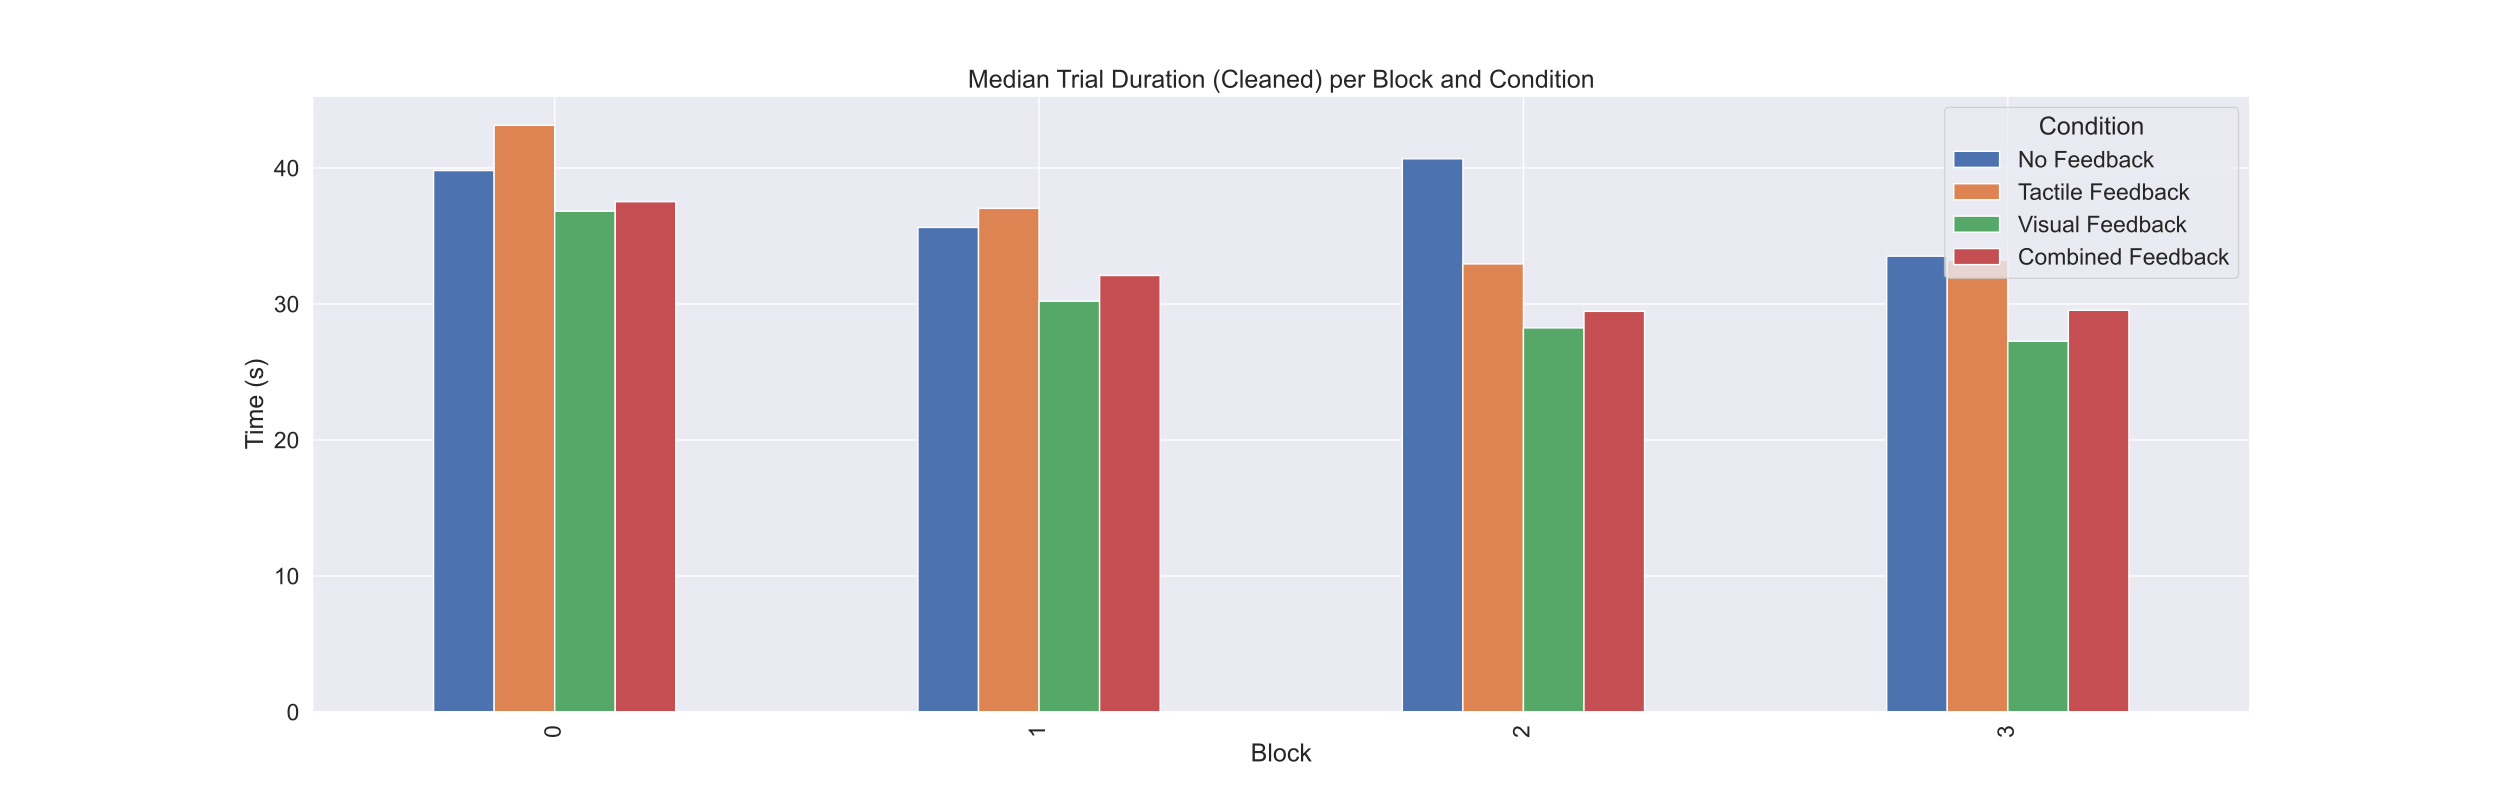
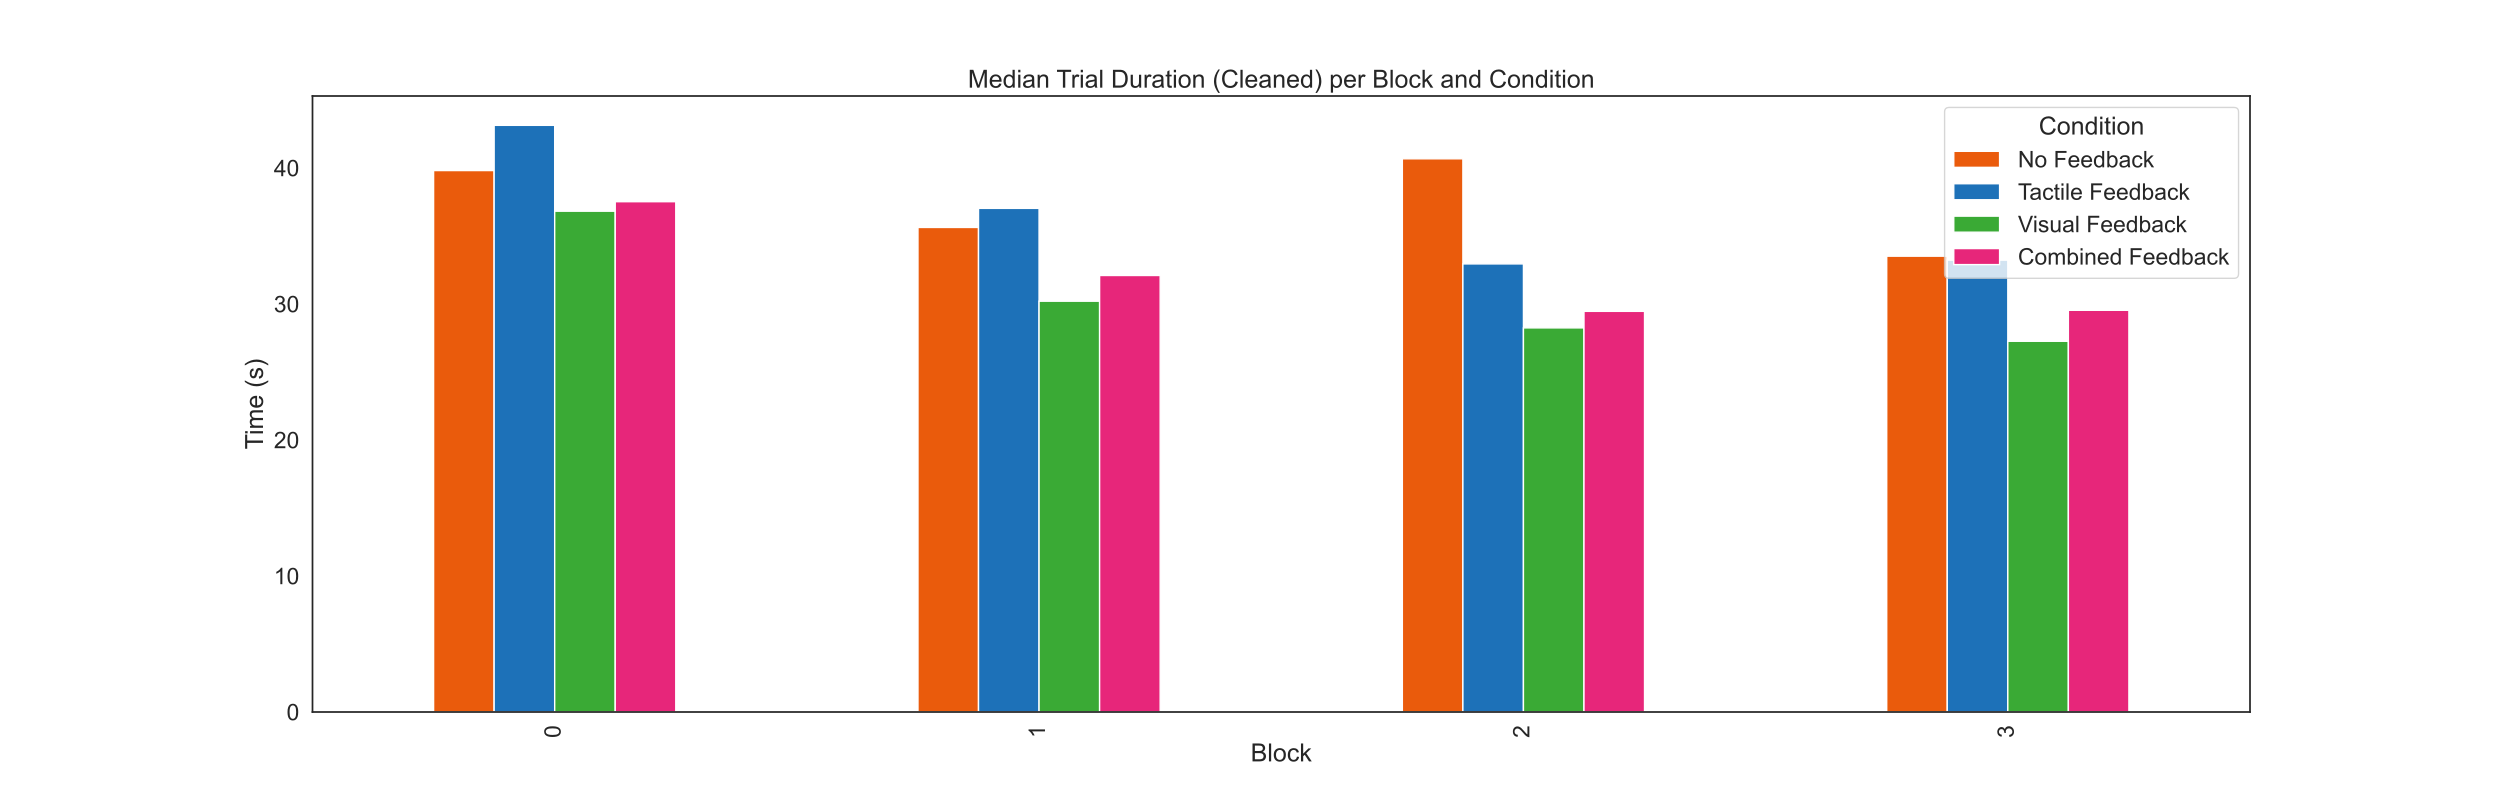
<svg xmlns="http://www.w3.org/2000/svg" xmlns:xlink="http://www.w3.org/1999/xlink" width="1800pt" height="576pt" viewBox="0 0 1800 576" version="1.1">
  <defs>
    <style type="text/css">*{stroke-linejoin: round; stroke-linecap: butt}</style>
  </defs>
  <g id="figure_1">
    <g id="patch_1">
      <path d="M 0 576  L 1800 576  L 1800 0  L 0 0  z " style="fill: #ffffff" />
    </g>
    <g id="axes_1">
      <g id="patch_2">
-         <path d="M 225 512.64  L 1620 512.64  L 1620 69.12  L 225 69.12  z " style="fill: #eaeaf2" />
+         <path d="M 225 512.64  L 1620 512.64  L 1620 69.12  L 225 69.12  z " style="fill: #ffffff" />
      </g>
      <g id="matplotlib.axis_1">
        <g id="xtick_1">
-           <g id="line2d_1">
-             <path d="M 399.375 512.64  L 399.375 69.12  " clip-path="url(#p9d2d73a699)" style="fill: none; stroke: #ffffff; stroke-linecap: round" />
-           </g>
          <g id="text_1">
            <g style="fill: #262626" transform="translate(403.6405 531.3155) rotate(-90) scale(0.165 -0.165)">
              <defs>
                <path id="ArialMT-30" d="M 266 2259  Q 266 3072 433 3567  Q 600 4063 929 4331  Q 1259 4600 1759 4600  Q 2128 4600 2406 4451  Q 2684 4303 2865 4023  Q 3047 3744 3150 3342  Q 3253 2941 3253 2259  Q 3253 1453 3087 958  Q 2922 463 2592 192  Q 2263 -78 1759 -78  Q 1097 -78 719 397  Q 266 969 266 2259  z M 844 2259  Q 844 1131 1108 757  Q 1372 384 1759 384  Q 2147 384 2411 759  Q 2675 1134 2675 2259  Q 2675 3391 2411 3762  Q 2147 4134 1753 4134  Q 1366 4134 1134 3806  Q 844 3388 844 2259  z " transform="scale(0.015625)" />
              </defs>
              <use xlink:href="#ArialMT-30" />
            </g>
          </g>
        </g>
        <g id="xtick_2">
-           <g id="line2d_2">
-             <path d="M 748.125 512.64  L 748.125 69.12  " clip-path="url(#p9d2d73a699)" style="fill: none; stroke: #ffffff; stroke-linecap: round" />
-           </g>
          <g id="text_2">
            <g style="fill: #262626" transform="translate(752.3905 531.3155) rotate(-90) scale(0.165 -0.165)">
              <defs>
                <path id="ArialMT-31" d="M 2384 0  L 1822 0  L 1822 3584  Q 1619 3391 1289 3197  Q 959 3003 697 2906  L 697 3450  Q 1169 3672 1522 3987  Q 1875 4303 2022 4600  L 2384 4600  L 2384 0  z " transform="scale(0.015625)" />
              </defs>
              <use xlink:href="#ArialMT-31" />
            </g>
          </g>
        </g>
        <g id="xtick_3">
-           <g id="line2d_3">
-             <path d="M 1096.875 512.64  L 1096.875 69.12  " clip-path="url(#p9d2d73a699)" style="fill: none; stroke: #ffffff; stroke-linecap: round" />
-           </g>
          <g id="text_3">
            <g style="fill: #262626" transform="translate(1101.141 531.3155) rotate(-90) scale(0.165 -0.165)">
              <defs>
                <path id="ArialMT-32" d="M 3222 541  L 3222 0  L 194 0  Q 188 203 259 391  Q 375 700 629 1000  Q 884 1300 1366 1694  Q 2113 2306 2375 2664  Q 2638 3022 2638 3341  Q 2638 3675 2398 3904  Q 2159 4134 1775 4134  Q 1369 4134 1125 3890  Q 881 3647 878 3216  L 300 3275  Q 359 3922 746 4261  Q 1134 4600 1788 4600  Q 2447 4600 2831 4234  Q 3216 3869 3216 3328  Q 3216 3053 3103 2787  Q 2991 2522 2730 2228  Q 2469 1934 1863 1422  Q 1356 997 1212 845  Q 1069 694 975 541  L 3222 541  z " transform="scale(0.015625)" />
              </defs>
              <use xlink:href="#ArialMT-32" />
            </g>
          </g>
        </g>
        <g id="xtick_4">
-           <g id="line2d_4">
-             <path d="M 1445.625 512.64  L 1445.625 69.12  " clip-path="url(#p9d2d73a699)" style="fill: none; stroke: #ffffff; stroke-linecap: round" />
-           </g>
          <g id="text_4">
            <g style="fill: #262626" transform="translate(1449.891 531.3155) rotate(-90) scale(0.165 -0.165)">
              <defs>
                <path id="ArialMT-33" d="M 269 1209  L 831 1284  Q 928 806 1161 595  Q 1394 384 1728 384  Q 2125 384 2398 659  Q 2672 934 2672 1341  Q 2672 1728 2419 1979  Q 2166 2231 1775 2231  Q 1616 2231 1378 2169  L 1441 2663  Q 1497 2656 1531 2656  Q 1891 2656 2178 2843  Q 2466 3031 2466 3422  Q 2466 3731 2256 3934  Q 2047 4138 1716 4138  Q 1388 4138 1169 3931  Q 950 3725 888 3313  L 325 3413  Q 428 3978 793 4289  Q 1159 4600 1703 4600  Q 2078 4600 2393 4439  Q 2709 4278 2876 4000  Q 3044 3722 3044 3409  Q 3044 3113 2884 2869  Q 2725 2625 2413 2481  Q 2819 2388 3044 2092  Q 3269 1797 3269 1353  Q 3269 753 2831 336  Q 2394 -81 1725 -81  Q 1122 -81 723 278  Q 325 638 269 1209  z " transform="scale(0.015625)" />
              </defs>
              <use xlink:href="#ArialMT-33" />
            </g>
          </g>
        </g>
        <g id="text_5">
          <g style="fill: #262626" transform="translate(900.4922 548.1996) scale(0.18 -0.18)">
            <defs>
              <path id="ArialMT-42" d="M 469 0  L 469 4581  L 2188 4581  Q 2713 4581 3030 4442  Q 3347 4303 3526 4014  Q 3706 3725 3706 3409  Q 3706 3116 3547 2856  Q 3388 2597 3066 2438  Q 3481 2316 3704 2022  Q 3928 1728 3928 1328  Q 3928 1006 3792 729  Q 3656 453 3456 303  Q 3256 153 2954 76  Q 2653 0 2216 0  L 469 0  z M 1075 2656  L 2066 2656  Q 2469 2656 2644 2709  Q 2875 2778 2992 2937  Q 3109 3097 3109 3338  Q 3109 3566 3000 3739  Q 2891 3913 2687 3977  Q 2484 4041 1991 4041  L 1075 4041  L 1075 2656  z M 1075 541  L 2216 541  Q 2509 541 2628 563  Q 2838 600 2978 687  Q 3119 775 3209 942  Q 3300 1109 3300 1328  Q 3300 1584 3169 1773  Q 3038 1963 2805 2039  Q 2572 2116 2134 2116  L 1075 2116  L 1075 541  z " transform="scale(0.015625)" />
              <path id="ArialMT-6c" d="M 409 0  L 409 4581  L 972 4581  L 972 0  L 409 0  z " transform="scale(0.015625)" />
              <path id="ArialMT-6f" d="M 213 1659  Q 213 2581 725 3025  Q 1153 3394 1769 3394  Q 2453 3394 2887 2945  Q 3322 2497 3322 1706  Q 3322 1066 3130 698  Q 2938 331 2570 128  Q 2203 -75 1769 -75  Q 1072 -75 642 372  Q 213 819 213 1659  z M 791 1659  Q 791 1022 1069 705  Q 1347 388 1769 388  Q 2188 388 2466 706  Q 2744 1025 2744 1678  Q 2744 2294 2464 2611  Q 2184 2928 1769 2928  Q 1347 2928 1069 2612  Q 791 2297 791 1659  z " transform="scale(0.015625)" />
              <path id="ArialMT-63" d="M 2588 1216  L 3141 1144  Q 3050 572 2676 248  Q 2303 -75 1759 -75  Q 1078 -75 664 370  Q 250 816 250 1647  Q 250 2184 428 2587  Q 606 2991 970 3192  Q 1334 3394 1763 3394  Q 2303 3394 2647 3120  Q 2991 2847 3088 2344  L 2541 2259  Q 2463 2594 2264 2762  Q 2066 2931 1784 2931  Q 1359 2931 1093 2626  Q 828 2322 828 1663  Q 828 994 1084 691  Q 1341 388 1753 388  Q 2084 388 2306 591  Q 2528 794 2588 1216  z " transform="scale(0.015625)" />
              <path id="ArialMT-6b" d="M 425 0  L 425 4581  L 988 4581  L 988 1969  L 2319 3319  L 3047 3319  L 1778 2088  L 3175 0  L 2481 0  L 1384 1697  L 988 1316  L 988 0  L 425 0  z " transform="scale(0.015625)" />
            </defs>
            <use xlink:href="#ArialMT-42" />
            <use xlink:href="#ArialMT-6c" x="66.699" />
            <use xlink:href="#ArialMT-6f" x="88.916" />
            <use xlink:href="#ArialMT-63" x="144.531" />
            <use xlink:href="#ArialMT-6b" x="194.531" />
          </g>
        </g>
      </g>
      <g id="matplotlib.axis_2">
        <g id="ytick_1">
-           <g id="line2d_5">
-             <path d="M 225 512.64  L 1620 512.64  " clip-path="url(#p9d2d73a699)" style="fill: none; stroke: #ffffff; stroke-linecap: round" />
-           </g>
          <g id="text_6">
            <g style="fill: #262626" transform="translate(206.3245 518.5452) scale(0.165 -0.165)">
              <use xlink:href="#ArialMT-30" />
            </g>
          </g>
        </g>
        <g id="ytick_2">
-           <g id="line2d_6">
-             <path d="M 225 414.717  L 1620 414.717  " clip-path="url(#p9d2d73a699)" style="fill: none; stroke: #ffffff; stroke-linecap: round" />
-           </g>
          <g id="text_7">
            <g style="fill: #262626" transform="translate(197.1489 420.6225) scale(0.165 -0.165)">
              <use xlink:href="#ArialMT-31" />
              <use xlink:href="#ArialMT-30" x="55.615" />
            </g>
          </g>
        </g>
        <g id="ytick_3">
-           <g id="line2d_7">
-             <path d="M 225 316.795  L 1620 316.795  " clip-path="url(#p9d2d73a699)" style="fill: none; stroke: #ffffff; stroke-linecap: round" />
-           </g>
          <g id="text_8">
            <g style="fill: #262626" transform="translate(197.1489 322.6999) scale(0.165 -0.165)">
              <use xlink:href="#ArialMT-32" />
              <use xlink:href="#ArialMT-30" x="55.615" />
            </g>
          </g>
        </g>
        <g id="ytick_4">
-           <g id="line2d_8">
-             <path d="M 225 218.872  L 1620 218.872  " clip-path="url(#p9d2d73a699)" style="fill: none; stroke: #ffffff; stroke-linecap: round" />
-           </g>
          <g id="text_9">
            <g style="fill: #262626" transform="translate(197.1489 224.7773) scale(0.165 -0.165)">
              <use xlink:href="#ArialMT-33" />
              <use xlink:href="#ArialMT-30" x="55.615" />
            </g>
          </g>
        </g>
        <g id="ytick_5">
-           <g id="line2d_9">
-             <path d="M 225 120.949  L 1620 120.949  " clip-path="url(#p9d2d73a699)" style="fill: none; stroke: #ffffff; stroke-linecap: round" />
-           </g>
          <g id="text_10">
            <g style="fill: #262626" transform="translate(197.1489 126.8546) scale(0.165 -0.165)">
              <defs>
                <path id="ArialMT-34" d="M 2069 0  L 2069 1097  L 81 1097  L 81 1613  L 2172 4581  L 2631 4581  L 2631 1613  L 3250 1613  L 3250 1097  L 2631 1097  L 2631 0  L 2069 0  z M 2069 1613  L 2069 3678  L 634 1613  L 2069 1613  z " transform="scale(0.015625)" />
              </defs>
              <use xlink:href="#ArialMT-34" />
              <use xlink:href="#ArialMT-30" x="55.615" />
            </g>
          </g>
        </g>
        <g id="text_11">
          <g style="fill: #262626" transform="translate(189.3605 323.5345) rotate(-90) scale(0.18 -0.18)">
            <defs>
              <path id="ArialMT-54" d="M 1659 0  L 1659 4041  L 150 4041  L 150 4581  L 3781 4581  L 3781 4041  L 2266 4041  L 2266 0  L 1659 0  z " transform="scale(0.015625)" />
              <path id="ArialMT-69" d="M 425 3934  L 425 4581  L 988 4581  L 988 3934  L 425 3934  z M 425 0  L 425 3319  L 988 3319  L 988 0  L 425 0  z " transform="scale(0.015625)" />
              <path id="ArialMT-6d" d="M 422 0  L 422 3319  L 925 3319  L 925 2853  Q 1081 3097 1340 3245  Q 1600 3394 1931 3394  Q 2300 3394 2536 3241  Q 2772 3088 2869 2813  Q 3263 3394 3894 3394  Q 4388 3394 4653 3120  Q 4919 2847 4919 2278  L 4919 0  L 4359 0  L 4359 2091  Q 4359 2428 4304 2576  Q 4250 2725 4106 2815  Q 3963 2906 3769 2906  Q 3419 2906 3187 2673  Q 2956 2441 2956 1928  L 2956 0  L 2394 0  L 2394 2156  Q 2394 2531 2256 2718  Q 2119 2906 1806 2906  Q 1569 2906 1367 2781  Q 1166 2656 1075 2415  Q 984 2175 984 1722  L 984 0  L 422 0  z " transform="scale(0.015625)" />
              <path id="ArialMT-65" d="M 2694 1069  L 3275 997  Q 3138 488 2766 206  Q 2394 -75 1816 -75  Q 1088 -75 661 373  Q 234 822 234 1631  Q 234 2469 665 2931  Q 1097 3394 1784 3394  Q 2450 3394 2872 2941  Q 3294 2488 3294 1666  Q 3294 1616 3291 1516  L 816 1516  Q 847 969 1125 678  Q 1403 388 1819 388  Q 2128 388 2347 550  Q 2566 713 2694 1069  z M 847 1978  L 2700 1978  Q 2663 2397 2488 2606  Q 2219 2931 1791 2931  Q 1403 2931 1139 2672  Q 875 2413 847 1978  z " transform="scale(0.015625)" />
              <path id="ArialMT-20" transform="scale(0.015625)" />
              <path id="ArialMT-28" d="M 1497 -1347  Q 1031 -759 709 28  Q 388 816 388 1659  Q 388 2403 628 3084  Q 909 3875 1497 4659  L 1900 4659  Q 1522 4009 1400 3731  Q 1209 3300 1100 2831  Q 966 2247 966 1656  Q 966 153 1900 -1347  L 1497 -1347  z " transform="scale(0.015625)" />
              <path id="ArialMT-73" d="M 197 991  L 753 1078  Q 800 744 1014 566  Q 1228 388 1613 388  Q 2000 388 2187 545  Q 2375 703 2375 916  Q 2375 1106 2209 1216  Q 2094 1291 1634 1406  Q 1016 1563 777 1677  Q 538 1791 414 1992  Q 291 2194 291 2438  Q 291 2659 392 2848  Q 494 3038 669 3163  Q 800 3259 1026 3326  Q 1253 3394 1513 3394  Q 1903 3394 2198 3281  Q 2494 3169 2634 2976  Q 2775 2784 2828 2463  L 2278 2388  Q 2241 2644 2061 2787  Q 1881 2931 1553 2931  Q 1166 2931 1000 2803  Q 834 2675 834 2503  Q 834 2394 903 2306  Q 972 2216 1119 2156  Q 1203 2125 1616 2013  Q 2213 1853 2448 1751  Q 2684 1650 2818 1456  Q 2953 1263 2953 975  Q 2953 694 2789 445  Q 2625 197 2315 61  Q 2006 -75 1616 -75  Q 969 -75 630 194  Q 291 463 197 991  z " transform="scale(0.015625)" />
              <path id="ArialMT-29" d="M 791 -1347  L 388 -1347  Q 1322 153 1322 1656  Q 1322 2244 1188 2822  Q 1081 3291 891 3722  Q 769 4003 388 4659  L 791 4659  Q 1378 3875 1659 3084  Q 1900 2403 1900 1659  Q 1900 816 1576 28  Q 1253 -759 791 -1347  z " transform="scale(0.015625)" />
            </defs>
            <use xlink:href="#ArialMT-54" />
            <use xlink:href="#ArialMT-69" x="57.334" />
            <use xlink:href="#ArialMT-6d" x="79.551" />
            <use xlink:href="#ArialMT-65" x="162.852" />
            <use xlink:href="#ArialMT-20" x="218.467" />
            <use xlink:href="#ArialMT-28" x="246.25" />
            <use xlink:href="#ArialMT-73" x="279.551" />
            <use xlink:href="#ArialMT-29" x="329.551" />
          </g>
        </g>
      </g>
      <g id="patch_3">
-         <path d="M 312.188 512.64  L 355.781 512.64  L 355.781 122.808  L 312.188 122.808  z " clip-path="url(#p9d2d73a699)" style="fill: #4c72b0; stroke: #ffffff; stroke-linejoin: miter" />
+         <path d="M 312.188 512.64  L 355.781 512.64  L 355.781 122.808  L 312.188 122.808  z " clip-path="url(#p2ad952f6a9)" style="fill: #ea5b0c; stroke: #ffffff; stroke-linejoin: miter" />
      </g>
      <g id="patch_4">
-         <path d="M 660.938 512.64  L 704.531 512.64  L 704.531 163.766  L 660.938 163.766  z " clip-path="url(#p9d2d73a699)" style="fill: #4c72b0; stroke: #ffffff; stroke-linejoin: miter" />
+         <path d="M 660.938 512.64  L 704.531 512.64  L 704.531 163.766  L 660.938 163.766  z " clip-path="url(#p2ad952f6a9)" style="fill: #ea5b0c; stroke: #ffffff; stroke-linejoin: miter" />
      </g>
      <g id="patch_5">
-         <path d="M 1009.688 512.64  L 1053.281 512.64  L 1053.281 114.34  L 1009.688 114.34  z " clip-path="url(#p9d2d73a699)" style="fill: #4c72b0; stroke: #ffffff; stroke-linejoin: miter" />
+         <path d="M 1009.688 512.64  L 1053.281 512.64  L 1053.281 114.34  L 1009.688 114.34  z " clip-path="url(#p2ad952f6a9)" style="fill: #ea5b0c; stroke: #ffffff; stroke-linejoin: miter" />
      </g>
      <g id="patch_6">
-         <path d="M 1358.438 512.64  L 1402.031 512.64  L 1402.031 184.451  L 1358.438 184.451  z " clip-path="url(#p9d2d73a699)" style="fill: #4c72b0; stroke: #ffffff; stroke-linejoin: miter" />
+         <path d="M 1358.438 512.64  L 1402.031 512.64  L 1402.031 184.451  L 1358.438 184.451  z " clip-path="url(#p2ad952f6a9)" style="fill: #ea5b0c; stroke: #ffffff; stroke-linejoin: miter" />
      </g>
      <g id="patch_7">
-         <path d="M 355.781 512.64  L 399.375 512.64  L 399.375 90.24  L 355.781 90.24  z " clip-path="url(#p9d2d73a699)" style="fill: #dd8452; stroke: #ffffff; stroke-linejoin: miter" />
+         <path d="M 355.781 512.64  L 399.375 512.64  L 399.375 90.24  L 355.781 90.24  z " clip-path="url(#p2ad952f6a9)" style="fill: #1d71b8; stroke: #ffffff; stroke-linejoin: miter" />
      </g>
      <g id="patch_8">
-         <path d="M 704.531 512.64  L 748.125 512.64  L 748.125 150.023  L 704.531 150.023  z " clip-path="url(#p9d2d73a699)" style="fill: #dd8452; stroke: #ffffff; stroke-linejoin: miter" />
+         <path d="M 704.531 512.64  L 748.125 512.64  L 748.125 150.023  L 704.531 150.023  z " clip-path="url(#p2ad952f6a9)" style="fill: #1d71b8; stroke: #ffffff; stroke-linejoin: miter" />
      </g>
      <g id="patch_9">
-         <path d="M 1053.281 512.64  L 1096.875 512.64  L 1096.875 190.02  L 1053.281 190.02  z " clip-path="url(#p9d2d73a699)" style="fill: #dd8452; stroke: #ffffff; stroke-linejoin: miter" />
+         <path d="M 1053.281 512.64  L 1096.875 512.64  L 1096.875 190.02  L 1053.281 190.02  z " clip-path="url(#p2ad952f6a9)" style="fill: #1d71b8; stroke: #ffffff; stroke-linejoin: miter" />
      </g>
      <g id="patch_10">
-         <path d="M 1402.031 512.64  L 1445.625 512.64  L 1445.625 187.298  L 1402.031 187.298  z " clip-path="url(#p9d2d73a699)" style="fill: #dd8452; stroke: #ffffff; stroke-linejoin: miter" />
+         <path d="M 1402.031 512.64  L 1445.625 512.64  L 1445.625 187.298  L 1402.031 187.298  z " clip-path="url(#p2ad952f6a9)" style="fill: #1d71b8; stroke: #ffffff; stroke-linejoin: miter" />
      </g>
      <g id="patch_11">
-         <path d="M 399.375 512.64  L 442.969 512.64  L 442.969 152.069  L 399.375 152.069  z " clip-path="url(#p9d2d73a699)" style="fill: #55a868; stroke: #ffffff; stroke-linejoin: miter" />
+         <path d="M 399.375 512.64  L 442.969 512.64  L 442.969 152.069  L 399.375 152.069  z " clip-path="url(#p2ad952f6a9)" style="fill: #3aaa35; stroke: #ffffff; stroke-linejoin: miter" />
      </g>
      <g id="patch_12">
-         <path d="M 748.125 512.64  L 791.719 512.64  L 791.719 216.871  L 748.125 216.871  z " clip-path="url(#p9d2d73a699)" style="fill: #55a868; stroke: #ffffff; stroke-linejoin: miter" />
+         <path d="M 748.125 512.64  L 791.719 512.64  L 791.719 216.871  L 748.125 216.871  z " clip-path="url(#p2ad952f6a9)" style="fill: #3aaa35; stroke: #ffffff; stroke-linejoin: miter" />
      </g>
      <g id="patch_13">
-         <path d="M 1096.875 512.64  L 1140.469 512.64  L 1140.469 236.083  L 1096.875 236.083  z " clip-path="url(#p9d2d73a699)" style="fill: #55a868; stroke: #ffffff; stroke-linejoin: miter" />
+         <path d="M 1096.875 512.64  L 1140.469 512.64  L 1140.469 236.083  L 1096.875 236.083  z " clip-path="url(#p2ad952f6a9)" style="fill: #3aaa35; stroke: #ffffff; stroke-linejoin: miter" />
      </g>
      <g id="patch_14">
-         <path d="M 1445.625 512.64  L 1489.219 512.64  L 1489.219 245.719  L 1445.625 245.719  z " clip-path="url(#p9d2d73a699)" style="fill: #55a868; stroke: #ffffff; stroke-linejoin: miter" />
+         <path d="M 1445.625 512.64  L 1489.219 512.64  L 1489.219 245.719  L 1445.625 245.719  z " clip-path="url(#p2ad952f6a9)" style="fill: #3aaa35; stroke: #ffffff; stroke-linejoin: miter" />
      </g>
      <g id="patch_15">
-         <path d="M 442.969 512.64  L 486.562 512.64  L 486.562 145.224  L 442.969 145.224  z " clip-path="url(#p9d2d73a699)" style="fill: #c44e52; stroke: #ffffff; stroke-linejoin: miter" />
+         <path d="M 442.969 512.64  L 486.562 512.64  L 486.562 145.224  L 442.969 145.224  z " clip-path="url(#p2ad952f6a9)" style="fill: #e7267a; stroke: #ffffff; stroke-linejoin: miter" />
      </g>
      <g id="patch_16">
-         <path d="M 791.719 512.64  L 835.312 512.64  L 835.312 198.353  L 791.719 198.353  z " clip-path="url(#p9d2d73a699)" style="fill: #c44e52; stroke: #ffffff; stroke-linejoin: miter" />
+         <path d="M 791.719 512.64  L 835.312 512.64  L 835.312 198.353  L 791.719 198.353  z " clip-path="url(#p2ad952f6a9)" style="fill: #e7267a; stroke: #ffffff; stroke-linejoin: miter" />
      </g>
      <g id="patch_17">
-         <path d="M 1140.469 512.64  L 1184.062 512.64  L 1184.062 224.165  L 1140.469 224.165  z " clip-path="url(#p9d2d73a699)" style="fill: #c44e52; stroke: #ffffff; stroke-linejoin: miter" />
+         <path d="M 1140.469 512.64  L 1184.062 512.64  L 1184.062 224.165  L 1140.469 224.165  z " clip-path="url(#p2ad952f6a9)" style="fill: #e7267a; stroke: #ffffff; stroke-linejoin: miter" />
      </g>
      <g id="patch_18">
-         <path d="M 1489.219 512.64  L 1532.812 512.64  L 1532.812 223.419  L 1489.219 223.419  z " clip-path="url(#p9d2d73a699)" style="fill: #c44e52; stroke: #ffffff; stroke-linejoin: miter" />
+         <path d="M 1489.219 512.64  L 1532.812 512.64  L 1532.812 223.419  L 1489.219 223.419  z " clip-path="url(#p2ad952f6a9)" style="fill: #e7267a; stroke: #ffffff; stroke-linejoin: miter" />
      </g>
      <g id="patch_19">
-         <path d="M 225 512.64  L 225 69.12  " style="fill: none; stroke: #ffffff; stroke-width: 1.25; stroke-linejoin: miter; stroke-linecap: square" />
+         <path d="M 225 512.64  L 225 69.12  " style="fill: none; stroke: #262626; stroke-width: 1.25; stroke-linejoin: miter; stroke-linecap: square" />
      </g>
      <g id="patch_20">
-         <path d="M 1620 512.64  L 1620 69.12  " style="fill: none; stroke: #ffffff; stroke-width: 1.25; stroke-linejoin: miter; stroke-linecap: square" />
+         <path d="M 1620 512.64  L 1620 69.12  " style="fill: none; stroke: #262626; stroke-width: 1.25; stroke-linejoin: miter; stroke-linecap: square" />
      </g>
      <g id="patch_21">
-         <path d="M 225 512.64  L 1620 512.64  " style="fill: none; stroke: #ffffff; stroke-width: 1.25; stroke-linejoin: miter; stroke-linecap: square" />
+         <path d="M 225 512.64  L 1620 512.64  " style="fill: none; stroke: #262626; stroke-width: 1.25; stroke-linejoin: miter; stroke-linecap: square" />
      </g>
      <g id="patch_22">
-         <path d="M 225 69.12  L 1620 69.12  " style="fill: none; stroke: #ffffff; stroke-width: 1.25; stroke-linejoin: miter; stroke-linecap: square" />
+         <path d="M 225 69.12  L 1620 69.12  " style="fill: none; stroke: #262626; stroke-width: 1.25; stroke-linejoin: miter; stroke-linecap: square" />
      </g>
      <g id="text_12">
        <g style="fill: #262626" transform="translate(696.8939 63.12) scale(0.18 -0.18)">
          <defs>
            <path id="ArialMT-4d" d="M 475 0  L 475 4581  L 1388 4581  L 2472 1338  Q 2622 884 2691 659  Q 2769 909 2934 1394  L 4031 4581  L 4847 4581  L 4847 0  L 4263 0  L 4263 3834  L 2931 0  L 2384 0  L 1059 3900  L 1059 0  L 475 0  z " transform="scale(0.015625)" />
            <path id="ArialMT-64" d="M 2575 0  L 2575 419  Q 2259 -75 1647 -75  Q 1250 -75 917 144  Q 584 363 401 755  Q 219 1147 219 1656  Q 219 2153 384 2558  Q 550 2963 881 3178  Q 1213 3394 1622 3394  Q 1922 3394 2156 3267  Q 2391 3141 2538 2938  L 2538 4581  L 3097 4581  L 3097 0  L 2575 0  z M 797 1656  Q 797 1019 1065 703  Q 1334 388 1700 388  Q 2069 388 2326 689  Q 2584 991 2584 1609  Q 2584 2291 2321 2609  Q 2059 2928 1675 2928  Q 1300 2928 1048 2622  Q 797 2316 797 1656  z " transform="scale(0.015625)" />
            <path id="ArialMT-61" d="M 2588 409  Q 2275 144 1986 34  Q 1697 -75 1366 -75  Q 819 -75 525 192  Q 231 459 231 875  Q 231 1119 342 1320  Q 453 1522 633 1644  Q 813 1766 1038 1828  Q 1203 1872 1538 1913  Q 2219 1994 2541 2106  Q 2544 2222 2544 2253  Q 2544 2597 2384 2738  Q 2169 2928 1744 2928  Q 1347 2928 1158 2789  Q 969 2650 878 2297  L 328 2372  Q 403 2725 575 2942  Q 747 3159 1072 3276  Q 1397 3394 1825 3394  Q 2250 3394 2515 3294  Q 2781 3194 2906 3042  Q 3031 2891 3081 2659  Q 3109 2516 3109 2141  L 3109 1391  Q 3109 606 3145 398  Q 3181 191 3288 0  L 2700 0  Q 2613 175 2588 409  z M 2541 1666  Q 2234 1541 1622 1453  Q 1275 1403 1131 1340  Q 988 1278 909 1158  Q 831 1038 831 891  Q 831 666 1001 516  Q 1172 366 1500 366  Q 1825 366 2078 508  Q 2331 650 2450 897  Q 2541 1088 2541 1459  L 2541 1666  z " transform="scale(0.015625)" />
            <path id="ArialMT-6e" d="M 422 0  L 422 3319  L 928 3319  L 928 2847  Q 1294 3394 1984 3394  Q 2284 3394 2536 3286  Q 2788 3178 2913 3003  Q 3038 2828 3088 2588  Q 3119 2431 3119 2041  L 3119 0  L 2556 0  L 2556 2019  Q 2556 2363 2490 2533  Q 2425 2703 2258 2804  Q 2091 2906 1866 2906  Q 1506 2906 1245 2678  Q 984 2450 984 1813  L 984 0  L 422 0  z " transform="scale(0.015625)" />
            <path id="ArialMT-72" d="M 416 0  L 416 3319  L 922 3319  L 922 2816  Q 1116 3169 1280 3281  Q 1444 3394 1641 3394  Q 1925 3394 2219 3213  L 2025 2691  Q 1819 2813 1613 2813  Q 1428 2813 1281 2702  Q 1134 2591 1072 2394  Q 978 2094 978 1738  L 978 0  L 416 0  z " transform="scale(0.015625)" />
            <path id="ArialMT-44" d="M 494 0  L 494 4581  L 2072 4581  Q 2606 4581 2888 4516  Q 3281 4425 3559 4188  Q 3922 3881 4101 3404  Q 4281 2928 4281 2316  Q 4281 1794 4159 1391  Q 4038 988 3847 723  Q 3656 459 3429 307  Q 3203 156 2883 78  Q 2563 0 2147 0  L 494 0  z M 1100 541  L 2078 541  Q 2531 541 2789 625  Q 3047 709 3200 863  Q 3416 1078 3536 1442  Q 3656 1806 3656 2325  Q 3656 3044 3420 3430  Q 3184 3816 2847 3947  Q 2603 4041 2063 4041  L 1100 4041  L 1100 541  z " transform="scale(0.015625)" />
            <path id="ArialMT-75" d="M 2597 0  L 2597 488  Q 2209 -75 1544 -75  Q 1250 -75 995 37  Q 741 150 617 320  Q 494 491 444 738  Q 409 903 409 1263  L 409 3319  L 972 3319  L 972 1478  Q 972 1038 1006 884  Q 1059 663 1231 536  Q 1403 409 1656 409  Q 1909 409 2131 539  Q 2353 669 2445 892  Q 2538 1116 2538 1541  L 2538 3319  L 3100 3319  L 3100 0  L 2597 0  z " transform="scale(0.015625)" />
            <path id="ArialMT-74" d="M 1650 503  L 1731 6  Q 1494 -44 1306 -44  Q 1000 -44 831 53  Q 663 150 594 308  Q 525 466 525 972  L 525 2881  L 113 2881  L 113 3319  L 525 3319  L 525 4141  L 1084 4478  L 1084 3319  L 1650 3319  L 1650 2881  L 1084 2881  L 1084 941  Q 1084 700 1114 631  Q 1144 563 1211 522  Q 1278 481 1403 481  Q 1497 481 1650 503  z " transform="scale(0.015625)" />
            <path id="ArialMT-43" d="M 3763 1606  L 4369 1453  Q 4178 706 3683 314  Q 3188 -78 2472 -78  Q 1731 -78 1267 223  Q 803 525 561 1097  Q 319 1669 319 2325  Q 319 3041 592 3573  Q 866 4106 1370 4382  Q 1875 4659 2481 4659  Q 3169 4659 3637 4309  Q 4106 3959 4291 3325  L 3694 3184  Q 3534 3684 3231 3912  Q 2928 4141 2469 4141  Q 1941 4141 1586 3887  Q 1231 3634 1087 3207  Q 944 2781 944 2328  Q 944 1744 1114 1308  Q 1284 872 1643 656  Q 2003 441 2422 441  Q 2931 441 3284 734  Q 3638 1028 3763 1606  z " transform="scale(0.015625)" />
            <path id="ArialMT-70" d="M 422 -1272  L 422 3319  L 934 3319  L 934 2888  Q 1116 3141 1344 3267  Q 1572 3394 1897 3394  Q 2322 3394 2647 3175  Q 2972 2956 3137 2557  Q 3303 2159 3303 1684  Q 3303 1175 3120 767  Q 2938 359 2589 142  Q 2241 -75 1856 -75  Q 1575 -75 1351 44  Q 1128 163 984 344  L 984 -1272  L 422 -1272  z M 931 1641  Q 931 1000 1190 694  Q 1450 388 1819 388  Q 2194 388 2461 705  Q 2728 1022 2728 1688  Q 2728 2322 2467 2637  Q 2206 2953 1844 2953  Q 1484 2953 1207 2617  Q 931 2281 931 1641  z " transform="scale(0.015625)" />
          </defs>
          <use xlink:href="#ArialMT-4d" />
          <use xlink:href="#ArialMT-65" x="83.301" />
          <use xlink:href="#ArialMT-64" x="138.916" />
          <use xlink:href="#ArialMT-69" x="194.531" />
          <use xlink:href="#ArialMT-61" x="216.748" />
          <use xlink:href="#ArialMT-6e" x="272.363" />
          <use xlink:href="#ArialMT-20" x="327.979" />
          <use xlink:href="#ArialMT-54" x="354.012" />
          <use xlink:href="#ArialMT-72" x="411.346" />
          <use xlink:href="#ArialMT-69" x="444.646" />
          <use xlink:href="#ArialMT-61" x="466.863" />
          <use xlink:href="#ArialMT-6c" x="522.479" />
          <use xlink:href="#ArialMT-20" x="544.695" />
          <use xlink:href="#ArialMT-44" x="572.479" />
          <use xlink:href="#ArialMT-75" x="644.695" />
          <use xlink:href="#ArialMT-72" x="700.311" />
          <use xlink:href="#ArialMT-61" x="733.611" />
          <use xlink:href="#ArialMT-74" x="789.227" />
          <use xlink:href="#ArialMT-69" x="817.01" />
          <use xlink:href="#ArialMT-6f" x="839.227" />
          <use xlink:href="#ArialMT-6e" x="894.842" />
          <use xlink:href="#ArialMT-20" x="950.457" />
          <use xlink:href="#ArialMT-28" x="978.24" />
          <use xlink:href="#ArialMT-43" x="1011.541" />
          <use xlink:href="#ArialMT-6c" x="1083.758" />
          <use xlink:href="#ArialMT-65" x="1105.975" />
          <use xlink:href="#ArialMT-61" x="1161.59" />
          <use xlink:href="#ArialMT-6e" x="1217.205" />
          <use xlink:href="#ArialMT-65" x="1272.82" />
          <use xlink:href="#ArialMT-64" x="1328.436" />
          <use xlink:href="#ArialMT-29" x="1384.051" />
          <use xlink:href="#ArialMT-20" x="1417.352" />
          <use xlink:href="#ArialMT-70" x="1445.135" />
          <use xlink:href="#ArialMT-65" x="1500.75" />
          <use xlink:href="#ArialMT-72" x="1556.365" />
          <use xlink:href="#ArialMT-20" x="1589.666" />
          <use xlink:href="#ArialMT-42" x="1617.449" />
          <use xlink:href="#ArialMT-6c" x="1684.148" />
          <use xlink:href="#ArialMT-6f" x="1706.365" />
          <use xlink:href="#ArialMT-63" x="1761.98" />
          <use xlink:href="#ArialMT-6b" x="1811.98" />
          <use xlink:href="#ArialMT-20" x="1861.98" />
          <use xlink:href="#ArialMT-61" x="1889.764" />
          <use xlink:href="#ArialMT-6e" x="1945.379" />
          <use xlink:href="#ArialMT-64" x="2000.994" />
          <use xlink:href="#ArialMT-20" x="2056.609" />
          <use xlink:href="#ArialMT-43" x="2084.393" />
          <use xlink:href="#ArialMT-6f" x="2156.609" />
          <use xlink:href="#ArialMT-6e" x="2212.225" />
          <use xlink:href="#ArialMT-64" x="2267.84" />
          <use xlink:href="#ArialMT-69" x="2323.455" />
          <use xlink:href="#ArialMT-74" x="2345.672" />
          <use xlink:href="#ArialMT-69" x="2373.455" />
          <use xlink:href="#ArialMT-6f" x="2395.672" />
          <use xlink:href="#ArialMT-6e" x="2451.287" />
        </g>
      </g>
      <g id="legend_1">
        <g id="patch_23">
-           <path d="M 1403.407 200.391  L 1608.45 200.391  Q 1611.75 200.391 1611.75 197.091  L 1611.75 80.67  Q 1611.75 77.37 1608.45 77.37  L 1403.407 77.37  Q 1400.107 77.37 1400.107 80.67  L 1400.107 197.091  Q 1400.107 200.391 1403.407 200.391  z " style="fill: #eaeaf2; opacity: 0.8; stroke: #cccccc; stroke-linejoin: miter" />
+           <path d="M 1403.407 200.391  L 1608.45 200.391  Q 1611.75 200.391 1611.75 197.091  L 1611.75 80.67  Q 1611.75 77.37 1608.45 77.37  L 1403.407 77.37  Q 1400.107 77.37 1400.107 80.67  L 1400.107 197.091  Q 1400.107 200.391 1403.407 200.391  z " style="fill: #ffffff; opacity: 0.8; stroke: #cccccc; stroke-linejoin: miter" />
        </g>
        <g id="text_13">
          <g style="fill: #262626" transform="translate(1467.905 96.85406) scale(0.18 -0.18)">
            <use xlink:href="#ArialMT-43" />
            <use xlink:href="#ArialMT-6f" x="72.217" />
            <use xlink:href="#ArialMT-6e" x="127.832" />
            <use xlink:href="#ArialMT-64" x="183.447" />
            <use xlink:href="#ArialMT-69" x="239.062" />
            <use xlink:href="#ArialMT-74" x="261.279" />
            <use xlink:href="#ArialMT-69" x="289.062" />
            <use xlink:href="#ArialMT-6f" x="311.279" />
            <use xlink:href="#ArialMT-6e" x="366.895" />
          </g>
        </g>
        <g id="patch_24">
-           <path d="M 1406.707 120.492  L 1439.707 120.492  L 1439.707 108.942  L 1406.707 108.942  z " style="fill: #4c72b0; stroke: #ffffff; stroke-linejoin: miter" />
+           <path d="M 1406.707 120.492  L 1439.707 120.492  L 1439.707 108.942  L 1406.707 108.942  z " style="fill: #ea5b0c; stroke: #ffffff; stroke-linejoin: miter" />
        </g>
        <g id="text_14">
          <g style="fill: #262626" transform="translate(1452.907 120.492) scale(0.165 -0.165)">
            <defs>
              <path id="ArialMT-4e" d="M 488 0  L 488 4581  L 1109 4581  L 3516 984  L 3516 4581  L 4097 4581  L 4097 0  L 3475 0  L 1069 3600  L 1069 0  L 488 0  z " transform="scale(0.015625)" />
              <path id="ArialMT-46" d="M 525 0  L 525 4581  L 3616 4581  L 3616 4041  L 1131 4041  L 1131 2622  L 3281 2622  L 3281 2081  L 1131 2081  L 1131 0  L 525 0  z " transform="scale(0.015625)" />
              <path id="ArialMT-62" d="M 941 0  L 419 0  L 419 4581  L 981 4581  L 981 2947  Q 1338 3394 1891 3394  Q 2197 3394 2470 3270  Q 2744 3147 2920 2923  Q 3097 2700 3197 2384  Q 3297 2069 3297 1709  Q 3297 856 2875 390  Q 2453 -75 1863 -75  Q 1275 -75 941 416  L 941 0  z M 934 1684  Q 934 1088 1097 822  Q 1363 388 1816 388  Q 2184 388 2453 708  Q 2722 1028 2722 1663  Q 2722 2313 2464 2622  Q 2206 2931 1841 2931  Q 1472 2931 1203 2611  Q 934 2291 934 1684  z " transform="scale(0.015625)" />
            </defs>
            <use xlink:href="#ArialMT-4e" />
            <use xlink:href="#ArialMT-6f" x="72.217" />
            <use xlink:href="#ArialMT-20" x="127.832" />
            <use xlink:href="#ArialMT-46" x="155.615" />
            <use xlink:href="#ArialMT-65" x="216.699" />
            <use xlink:href="#ArialMT-65" x="272.314" />
            <use xlink:href="#ArialMT-64" x="327.93" />
            <use xlink:href="#ArialMT-62" x="383.545" />
            <use xlink:href="#ArialMT-61" x="439.16" />
            <use xlink:href="#ArialMT-63" x="494.775" />
            <use xlink:href="#ArialMT-6b" x="544.775" />
          </g>
        </g>
        <g id="patch_25">
-           <path d="M 1406.707 143.832  L 1439.707 143.832  L 1439.707 132.282  L 1406.707 132.282  z " style="fill: #dd8452; stroke: #ffffff; stroke-linejoin: miter" />
+           <path d="M 1406.707 143.832  L 1439.707 143.832  L 1439.707 132.282  L 1406.707 132.282  z " style="fill: #1d71b8; stroke: #ffffff; stroke-linejoin: miter" />
        </g>
        <g id="text_15">
          <g style="fill: #262626" transform="translate(1452.907 143.8317) scale(0.165 -0.165)">
            <use xlink:href="#ArialMT-54" />
            <use xlink:href="#ArialMT-61" x="49.959" />
            <use xlink:href="#ArialMT-63" x="105.574" />
            <use xlink:href="#ArialMT-74" x="155.574" />
            <use xlink:href="#ArialMT-69" x="183.357" />
            <use xlink:href="#ArialMT-6c" x="205.574" />
            <use xlink:href="#ArialMT-65" x="227.791" />
            <use xlink:href="#ArialMT-20" x="283.406" />
            <use xlink:href="#ArialMT-46" x="311.189" />
            <use xlink:href="#ArialMT-65" x="372.273" />
            <use xlink:href="#ArialMT-65" x="427.889" />
            <use xlink:href="#ArialMT-64" x="483.504" />
            <use xlink:href="#ArialMT-62" x="539.119" />
            <use xlink:href="#ArialMT-61" x="594.734" />
            <use xlink:href="#ArialMT-63" x="650.35" />
            <use xlink:href="#ArialMT-6b" x="700.35" />
          </g>
        </g>
        <g id="patch_26">
-           <path d="M 1406.707 167.171  L 1439.707 167.171  L 1439.707 155.621  L 1406.707 155.621  z " style="fill: #55a868; stroke: #ffffff; stroke-linejoin: miter" />
+           <path d="M 1406.707 167.171  L 1439.707 167.171  L 1439.707 155.621  L 1406.707 155.621  z " style="fill: #3aaa35; stroke: #ffffff; stroke-linejoin: miter" />
        </g>
        <g id="text_16">
          <g style="fill: #262626" transform="translate(1452.907 167.1715) scale(0.165 -0.165)">
            <defs>
              <path id="ArialMT-56" d="M 1803 0  L 28 4581  L 684 4581  L 1875 1253  Q 2019 853 2116 503  Q 2222 878 2363 1253  L 3600 4581  L 4219 4581  L 2425 0  L 1803 0  z " transform="scale(0.015625)" />
            </defs>
            <use xlink:href="#ArialMT-56" />
            <use xlink:href="#ArialMT-69" x="64.949" />
            <use xlink:href="#ArialMT-73" x="87.166" />
            <use xlink:href="#ArialMT-75" x="137.166" />
            <use xlink:href="#ArialMT-61" x="192.781" />
            <use xlink:href="#ArialMT-6c" x="248.396" />
            <use xlink:href="#ArialMT-20" x="270.613" />
            <use xlink:href="#ArialMT-46" x="298.396" />
            <use xlink:href="#ArialMT-65" x="359.48" />
            <use xlink:href="#ArialMT-65" x="415.096" />
            <use xlink:href="#ArialMT-64" x="470.711" />
            <use xlink:href="#ArialMT-62" x="526.326" />
            <use xlink:href="#ArialMT-61" x="581.941" />
            <use xlink:href="#ArialMT-63" x="637.557" />
            <use xlink:href="#ArialMT-6b" x="687.557" />
          </g>
        </g>
        <g id="patch_27">
-           <path d="M 1406.707 190.511  L 1439.707 190.511  L 1439.707 178.961  L 1406.707 178.961  z " style="fill: #c44e52; stroke: #ffffff; stroke-linejoin: miter" />
+           <path d="M 1406.707 190.511  L 1439.707 190.511  L 1439.707 178.961  L 1406.707 178.961  z " style="fill: #e7267a; stroke: #ffffff; stroke-linejoin: miter" />
        </g>
        <g id="text_17">
          <g style="fill: #262626" transform="translate(1452.907 190.5112) scale(0.165 -0.165)">
            <use xlink:href="#ArialMT-43" />
            <use xlink:href="#ArialMT-6f" x="72.217" />
            <use xlink:href="#ArialMT-6d" x="127.832" />
            <use xlink:href="#ArialMT-62" x="211.133" />
            <use xlink:href="#ArialMT-69" x="266.748" />
            <use xlink:href="#ArialMT-6e" x="288.965" />
            <use xlink:href="#ArialMT-65" x="344.58" />
            <use xlink:href="#ArialMT-64" x="400.195" />
            <use xlink:href="#ArialMT-20" x="455.811" />
            <use xlink:href="#ArialMT-46" x="483.594" />
            <use xlink:href="#ArialMT-65" x="544.678" />
            <use xlink:href="#ArialMT-65" x="600.293" />
            <use xlink:href="#ArialMT-64" x="655.908" />
            <use xlink:href="#ArialMT-62" x="711.523" />
            <use xlink:href="#ArialMT-61" x="767.139" />
            <use xlink:href="#ArialMT-63" x="822.754" />
            <use xlink:href="#ArialMT-6b" x="872.754" />
          </g>
        </g>
      </g>
    </g>
  </g>
  <defs>
-     <clipPath id="p9d2d73a699">
+     <clipPath id="p2ad952f6a9">
      <rect x="225" y="69.12" width="1395" height="443.52" />
    </clipPath>
  </defs>
</svg>
